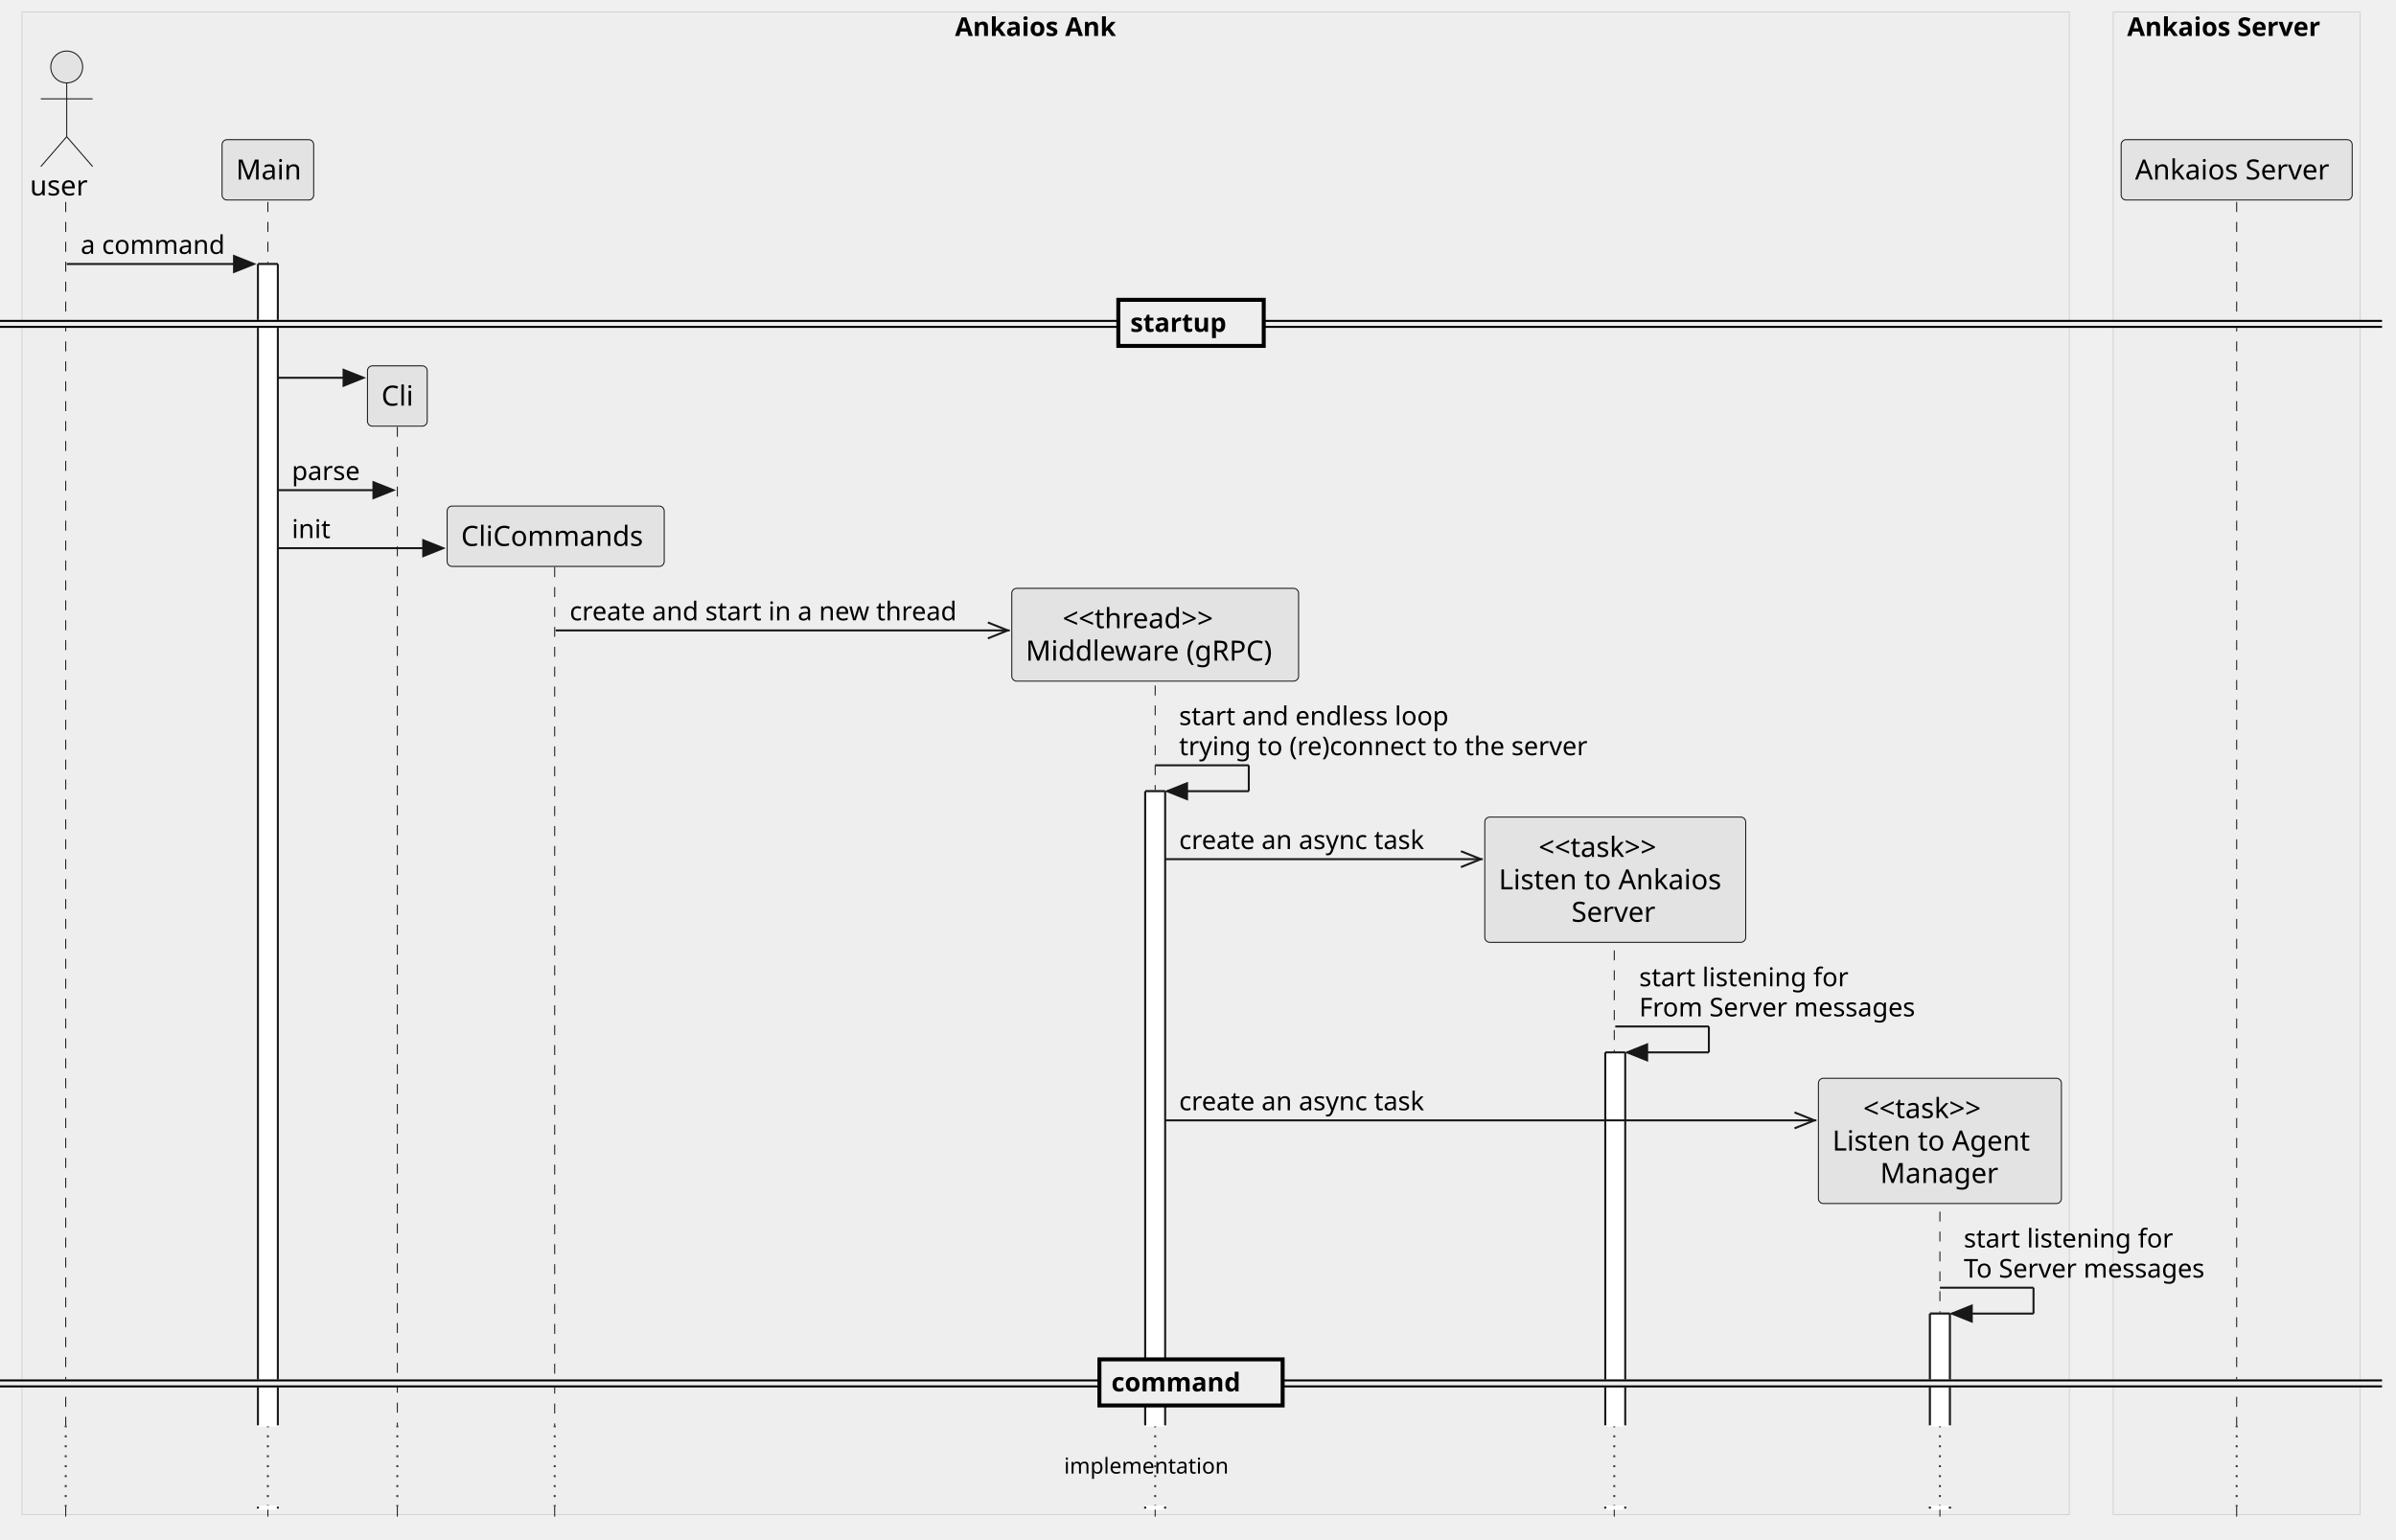
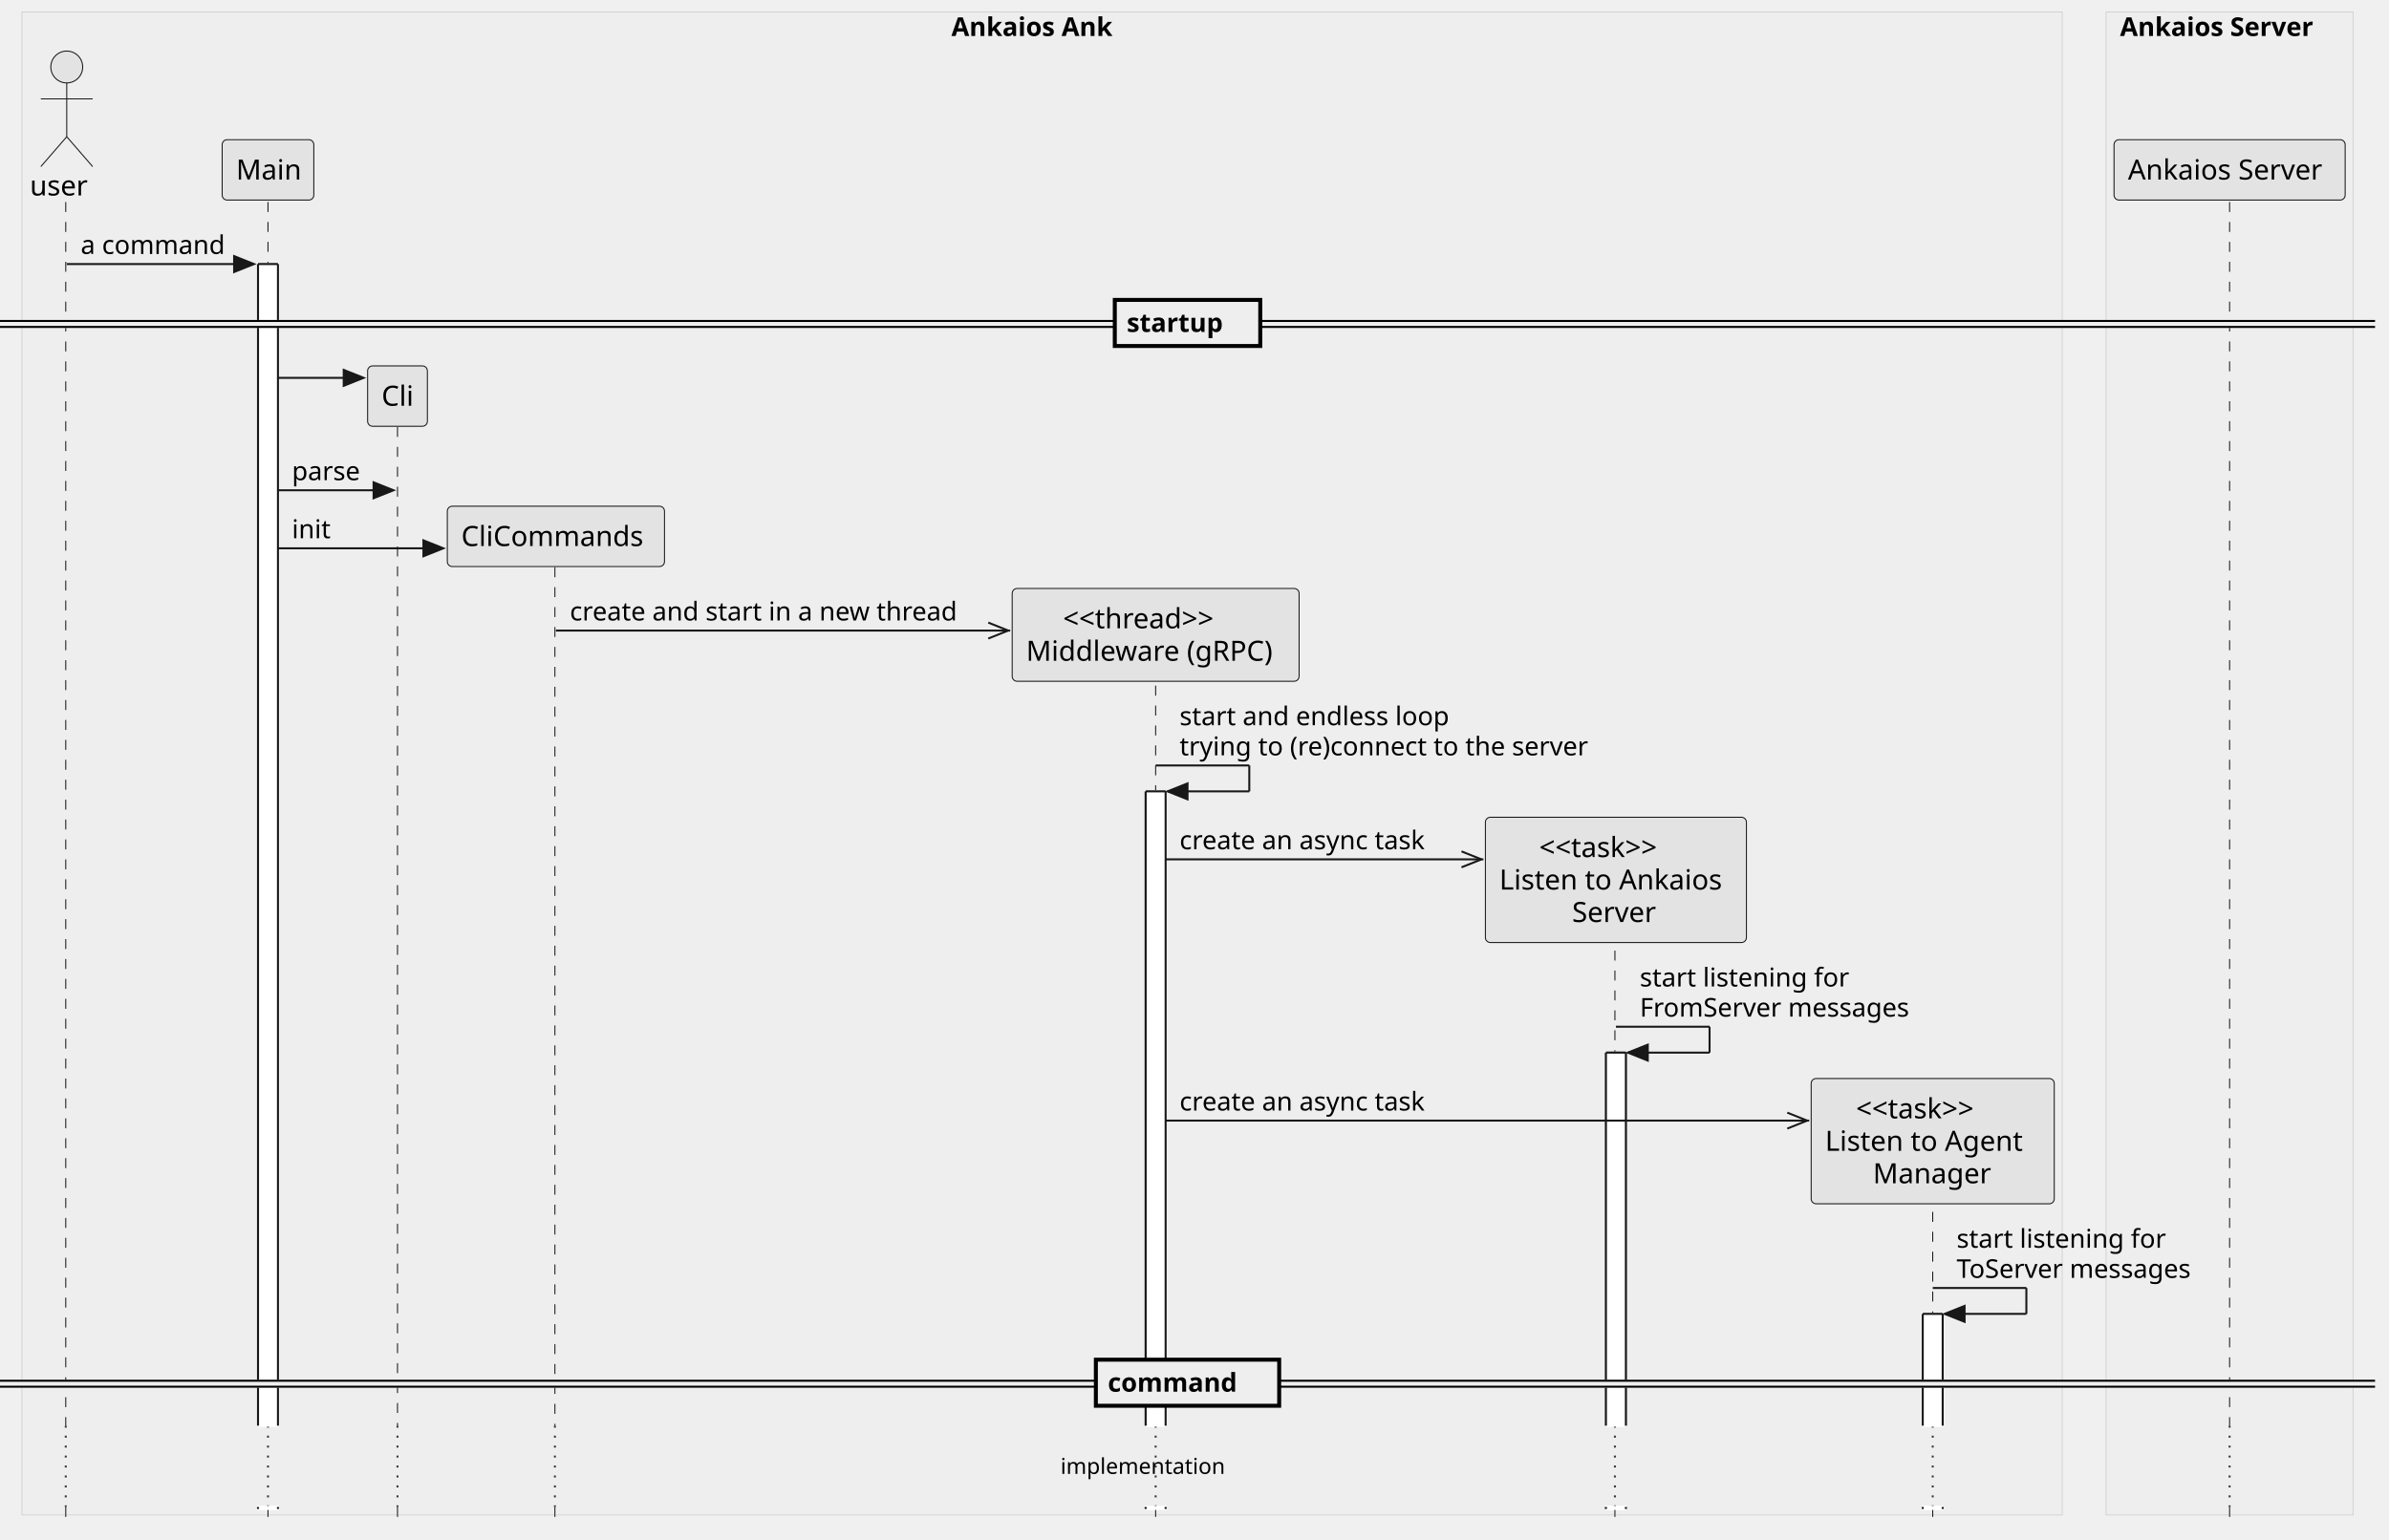
- <svg xmlns="http://www.w3.org/2000/svg" contentStyleType="text/css" height="773px" preserveAspectRatio="none" style="width:1203px;height:773px;background:#FFFFFF;" version="1.1" viewBox="0 0 1203 773" width="1203px" zoomAndPan="magnify">
+ <svg xmlns="http://www.w3.org/2000/svg" contentStyleType="text/css" height="773px" preserveAspectRatio="none" style="width:1199px;height:773px;background:#FFFFFF;" version="1.1" viewBox="0 0 1199 773" width="1199px" zoomAndPan="magnify">
  <defs />
  <g>
-     <rect fill="#EEEEEE" height="754.531" style="stroke:#D3D3D3;stroke-width:0.5;" width="1028" x="11" y="6" />
-     <text fill="#000000" font-family="sans-serif" font-size="13" font-weight="bold" lengthAdjust="spacing" textLength="91" x="479.5" y="18.067">Ankaios Ank</text>
-     <rect fill="#EEEEEE" height="754.531" style="stroke:#D3D3D3;stroke-width:0.5;" width="124" x="1061" y="6" />
-     <text fill="#000000" font-family="sans-serif" font-size="13" font-weight="bold" lengthAdjust="spacing" textLength="110" x="1068" y="18.067">Ankaios Server</text>
+     <rect fill="#EEEEEE" height="754.531" style="stroke:#D3D3D3;stroke-width:0.5;" width="1024" x="11" y="6" />
+     <text fill="#000000" font-family="sans-serif" font-size="13" font-weight="bold" lengthAdjust="spacing" textLength="91" x="477.5" y="18.067">Ankaios Ank</text>
+     <rect fill="#EEEEEE" height="754.531" style="stroke:#D3D3D3;stroke-width:0.5;" width="124" x="1057" y="6" />
+     <text fill="#000000" font-family="sans-serif" font-size="13" font-weight="bold" lengthAdjust="spacing" textLength="110" x="1064" y="18.067">Ankaios Server</text>
    <rect fill="#FFFFFF" height="583.164" style="stroke:#FFFFFF;stroke-width:1.0;" width="10" x="129.5" y="132.562" />
    <line style="stroke:#181818;stroke-width:1.0;" x1="129.5" x2="129.5" y1="132.562" y2="715.727" />
    <line style="stroke:#181818;stroke-width:1.0;" x1="139.5" x2="139.5" y1="132.562" y2="715.727" />
    <line style="stroke:#181818;stroke-width:1.0;" x1="129.5" x2="139.5" y1="132.562" y2="132.562" />
    <rect fill="#FFFFFF" height="1" style="stroke:#FFFFFF;stroke-width:1.0;" width="10" x="129.5" y="756.531" />
    <line style="stroke:#181818;stroke-width:1.0;" x1="129.5" x2="129.5" y1="756.531" y2="757.531" />
    <line style="stroke:#181818;stroke-width:1.0;" x1="139.5" x2="139.5" y1="756.531" y2="757.531" />
    <rect fill="#FFFFFF" height="318.445" style="stroke:#FFFFFF;stroke-width:1.0;" width="10" x="575" y="397.281" />
    <line style="stroke:#181818;stroke-width:1.0;" x1="575" x2="575" y1="397.281" y2="715.727" />
    <line style="stroke:#181818;stroke-width:1.0;" x1="585" x2="585" y1="397.281" y2="715.727" />
    <line style="stroke:#181818;stroke-width:1.0;" x1="575" x2="585" y1="397.281" y2="397.281" />
    <rect fill="#FFFFFF" height="1" style="stroke:#FFFFFF;stroke-width:1.0;" width="10" x="575" y="756.531" />
    <line style="stroke:#181818;stroke-width:1.0;" x1="575" x2="575" y1="756.531" y2="757.531" />
    <line style="stroke:#181818;stroke-width:1.0;" x1="585" x2="585" y1="756.531" y2="757.531" />
    <rect fill="#FFFFFF" height="187.289" style="stroke:#FFFFFF;stroke-width:1.0;" width="10" x="806" y="528.438" />
    <line style="stroke:#181818;stroke-width:1.0;" x1="806" x2="806" y1="528.438" y2="715.727" />
    <line style="stroke:#181818;stroke-width:1.0;" x1="816" x2="816" y1="528.438" y2="715.727" />
    <line style="stroke:#181818;stroke-width:1.0;" x1="806" x2="816" y1="528.438" y2="528.438" />
    <rect fill="#FFFFFF" height="1" style="stroke:#FFFFFF;stroke-width:1.0;" width="10" x="806" y="756.531" />
    <line style="stroke:#181818;stroke-width:1.0;" x1="806" x2="806" y1="756.531" y2="757.531" />
    <line style="stroke:#181818;stroke-width:1.0;" x1="816" x2="816" y1="756.531" y2="757.531" />
-     <rect fill="#FFFFFF" height="56.133" style="stroke:#FFFFFF;stroke-width:1.0;" width="10" x="969" y="659.594" />
-     <line style="stroke:#181818;stroke-width:1.0;" x1="969" x2="969" y1="659.594" y2="715.727" />
-     <line style="stroke:#181818;stroke-width:1.0;" x1="979" x2="979" y1="659.594" y2="715.727" />
-     <line style="stroke:#181818;stroke-width:1.0;" x1="969" x2="979" y1="659.594" y2="659.594" />
-     <rect fill="#FFFFFF" height="1" style="stroke:#FFFFFF;stroke-width:1.0;" width="10" x="969" y="756.531" />
-     <line style="stroke:#181818;stroke-width:1.0;" x1="969" x2="969" y1="756.531" y2="757.531" />
-     <line style="stroke:#181818;stroke-width:1.0;" x1="979" x2="979" y1="756.531" y2="757.531" />
+     <rect fill="#FFFFFF" height="56.133" style="stroke:#FFFFFF;stroke-width:1.0;" width="10" x="965" y="659.594" />
+     <line style="stroke:#181818;stroke-width:1.0;" x1="965" x2="965" y1="659.594" y2="715.727" />
+     <line style="stroke:#181818;stroke-width:1.0;" x1="975" x2="975" y1="659.594" y2="715.727" />
+     <line style="stroke:#181818;stroke-width:1.0;" x1="965" x2="975" y1="659.594" y2="659.594" />
+     <rect fill="#FFFFFF" height="1" style="stroke:#FFFFFF;stroke-width:1.0;" width="10" x="965" y="756.531" />
+     <line style="stroke:#181818;stroke-width:1.0;" x1="965" x2="965" y1="756.531" y2="757.531" />
+     <line style="stroke:#181818;stroke-width:1.0;" x1="975" x2="975" y1="756.531" y2="757.531" />
    <line style="stroke:#181818;stroke-width:0.5;stroke-dasharray:5.0,5.0;" x1="33" x2="33" y1="101.43" y2="715.727" />
    <line style="stroke:#383838;stroke-width:1.0;stroke-dasharray:1.0,4.0;" x1="33" x2="33" y1="715.727" y2="756.531" />
    <line style="stroke:#181818;stroke-width:0.5;stroke-dasharray:5.0,5.0;" x1="33" x2="33" y1="756.531" y2="766.531" />
    <line style="stroke:#181818;stroke-width:0.5;stroke-dasharray:5.0,5.0;" x1="134.5" x2="134.5" y1="101.43" y2="715.727" />
    <line style="stroke:#383838;stroke-width:1.0;stroke-dasharray:1.0,4.0;" x1="134.5" x2="134.5" y1="715.727" y2="756.531" />
    <line style="stroke:#181818;stroke-width:0.5;stroke-dasharray:5.0,5.0;" x1="134.5" x2="134.5" y1="756.531" y2="766.531" />
    <line style="stroke:#181818;stroke-width:0.5;stroke-dasharray:5.0,5.0;" x1="199.5" x2="199.5" y1="214.344" y2="715.727" />
    <line style="stroke:#383838;stroke-width:1.0;stroke-dasharray:1.0,4.0;" x1="199.5" x2="199.5" y1="715.727" y2="756.531" />
    <line style="stroke:#181818;stroke-width:0.5;stroke-dasharray:5.0,5.0;" x1="199.5" x2="199.5" y1="756.531" y2="766.531" />
    <line style="stroke:#181818;stroke-width:0.5;stroke-dasharray:5.0,5.0;" x1="278.5" x2="278.5" y1="284.773" y2="715.727" />
    <line style="stroke:#383838;stroke-width:1.0;stroke-dasharray:1.0,4.0;" x1="278.5" x2="278.5" y1="715.727" y2="756.531" />
    <line style="stroke:#181818;stroke-width:0.5;stroke-dasharray:5.0,5.0;" x1="278.5" x2="278.5" y1="756.531" y2="766.531" />
    <line style="stroke:#181818;stroke-width:0.5;stroke-dasharray:5.0,5.0;" x1="580" x2="580" y1="334.219" y2="715.727" />
    <line style="stroke:#383838;stroke-width:1.0;stroke-dasharray:1.0,4.0;" x1="580" x2="580" y1="715.727" y2="756.531" />
    <line style="stroke:#181818;stroke-width:0.5;stroke-dasharray:5.0,5.0;" x1="580" x2="580" y1="756.531" y2="766.531" />
    <line style="stroke:#181818;stroke-width:0.5;stroke-dasharray:5.0,5.0;" x1="810.5" x2="810.5" y1="457.227" y2="715.727" />
    <line style="stroke:#383838;stroke-width:1.0;stroke-dasharray:1.0,4.0;" x1="810.5" x2="810.5" y1="715.727" y2="756.531" />
    <line style="stroke:#181818;stroke-width:0.5;stroke-dasharray:5.0,5.0;" x1="810.5" x2="810.5" y1="756.531" y2="766.531" />
-     <line style="stroke:#181818;stroke-width:0.5;stroke-dasharray:5.0,5.0;" x1="974" x2="974" y1="588.383" y2="715.727" />
-     <line style="stroke:#383838;stroke-width:1.0;stroke-dasharray:1.0,4.0;" x1="974" x2="974" y1="715.727" y2="756.531" />
-     <line style="stroke:#181818;stroke-width:0.5;stroke-dasharray:5.0,5.0;" x1="974" x2="974" y1="756.531" y2="766.531" />
-     <line style="stroke:#181818;stroke-width:0.5;stroke-dasharray:5.0,5.0;" x1="1123" x2="1123" y1="101.43" y2="715.727" />
-     <line style="stroke:#383838;stroke-width:1.0;stroke-dasharray:1.0,4.0;" x1="1123" x2="1123" y1="715.727" y2="756.531" />
-     <line style="stroke:#181818;stroke-width:0.5;stroke-dasharray:5.0,5.0;" x1="1123" x2="1123" y1="756.531" y2="766.531" />
+     <line style="stroke:#181818;stroke-width:0.5;stroke-dasharray:5.0,5.0;" x1="970" x2="970" y1="588.383" y2="715.727" />
+     <line style="stroke:#383838;stroke-width:1.0;stroke-dasharray:1.0,4.0;" x1="970" x2="970" y1="715.727" y2="756.531" />
+     <line style="stroke:#181818;stroke-width:0.5;stroke-dasharray:5.0,5.0;" x1="970" x2="970" y1="756.531" y2="766.531" />
+     <line style="stroke:#181818;stroke-width:0.5;stroke-dasharray:5.0,5.0;" x1="1119" x2="1119" y1="101.43" y2="715.727" />
+     <line style="stroke:#383838;stroke-width:1.0;stroke-dasharray:1.0,4.0;" x1="1119" x2="1119" y1="715.727" y2="756.531" />
+     <line style="stroke:#181818;stroke-width:0.5;stroke-dasharray:5.0,5.0;" x1="1119" x2="1119" y1="756.531" y2="766.531" />
    <text fill="#000000" font-family="sans-serif" font-size="14" lengthAdjust="spacing" textLength="31" x="15" y="98.128">user</text>
    <ellipse cx="33.5" cy="33.633" fill="#E3E3E3" rx="8" ry="8" style="stroke:#181818;stroke-width:0.5;" />
    <path d="M33.5,41.633 L33.5,68.633 M20.5,49.633 L46.5,49.633 M33.5,68.633 L20.5,83.633 M33.5,68.633 L46.5,83.633 " fill="none" style="stroke:#181818;stroke-width:0.5;" />
    <rect fill="#E3E3E3" height="30.297" rx="2.5" ry="2.5" style="stroke:#181818;stroke-width:0.5;" width="46" x="111.5" y="70.133" />
    <text fill="#000000" font-family="sans-serif" font-size="14" lengthAdjust="spacing" textLength="32" x="118.5" y="90.128">Main</text>
-     <rect fill="#E3E3E3" height="30.297" rx="2.5" ry="2.5" style="stroke:#181818;stroke-width:0.5;" width="116" x="1065" y="70.133" />
-     <text fill="#000000" font-family="sans-serif" font-size="14" lengthAdjust="spacing" textLength="102" x="1072" y="90.128">Ankaios Server</text>
+     <rect fill="#E3E3E3" height="30.297" rx="2.5" ry="2.5" style="stroke:#181818;stroke-width:0.5;" width="116" x="1061" y="70.133" />
+     <text fill="#000000" font-family="sans-serif" font-size="14" lengthAdjust="spacing" textLength="102" x="1068" y="90.128">Ankaios Server</text>
    <rect fill="#FFFFFF" height="583.164" style="stroke:#FFFFFF;stroke-width:1.0;" width="10" x="129.5" y="132.562" />
    <line style="stroke:#181818;stroke-width:1.0;" x1="129.5" x2="129.5" y1="132.562" y2="715.727" />
    <line style="stroke:#181818;stroke-width:1.0;" x1="139.5" x2="139.5" y1="132.562" y2="715.727" />
    <line style="stroke:#181818;stroke-width:1.0;" x1="129.5" x2="139.5" y1="132.562" y2="132.562" />
    <rect fill="#FFFFFF" height="1" style="stroke:#FFFFFF;stroke-width:1.0;" width="10" x="129.5" y="756.531" />
    <line style="stroke:#181818;stroke-width:1.0;" x1="129.5" x2="129.5" y1="756.531" y2="757.531" />
    <line style="stroke:#181818;stroke-width:1.0;" x1="139.5" x2="139.5" y1="756.531" y2="757.531" />
    <rect fill="#FFFFFF" height="318.445" style="stroke:#FFFFFF;stroke-width:1.0;" width="10" x="575" y="397.281" />
    <line style="stroke:#181818;stroke-width:1.0;" x1="575" x2="575" y1="397.281" y2="715.727" />
    <line style="stroke:#181818;stroke-width:1.0;" x1="585" x2="585" y1="397.281" y2="715.727" />
    <line style="stroke:#181818;stroke-width:1.0;" x1="575" x2="585" y1="397.281" y2="397.281" />
    <rect fill="#FFFFFF" height="1" style="stroke:#FFFFFF;stroke-width:1.0;" width="10" x="575" y="756.531" />
    <line style="stroke:#181818;stroke-width:1.0;" x1="575" x2="575" y1="756.531" y2="757.531" />
    <line style="stroke:#181818;stroke-width:1.0;" x1="585" x2="585" y1="756.531" y2="757.531" />
    <rect fill="#FFFFFF" height="187.289" style="stroke:#FFFFFF;stroke-width:1.0;" width="10" x="806" y="528.438" />
    <line style="stroke:#181818;stroke-width:1.0;" x1="806" x2="806" y1="528.438" y2="715.727" />
    <line style="stroke:#181818;stroke-width:1.0;" x1="816" x2="816" y1="528.438" y2="715.727" />
    <line style="stroke:#181818;stroke-width:1.0;" x1="806" x2="816" y1="528.438" y2="528.438" />
    <rect fill="#FFFFFF" height="1" style="stroke:#FFFFFF;stroke-width:1.0;" width="10" x="806" y="756.531" />
    <line style="stroke:#181818;stroke-width:1.0;" x1="806" x2="806" y1="756.531" y2="757.531" />
    <line style="stroke:#181818;stroke-width:1.0;" x1="816" x2="816" y1="756.531" y2="757.531" />
-     <rect fill="#FFFFFF" height="56.133" style="stroke:#FFFFFF;stroke-width:1.0;" width="10" x="969" y="659.594" />
-     <line style="stroke:#181818;stroke-width:1.0;" x1="969" x2="969" y1="659.594" y2="715.727" />
-     <line style="stroke:#181818;stroke-width:1.0;" x1="979" x2="979" y1="659.594" y2="715.727" />
-     <line style="stroke:#181818;stroke-width:1.0;" x1="969" x2="979" y1="659.594" y2="659.594" />
-     <rect fill="#FFFFFF" height="1" style="stroke:#FFFFFF;stroke-width:1.0;" width="10" x="969" y="756.531" />
-     <line style="stroke:#181818;stroke-width:1.0;" x1="969" x2="969" y1="756.531" y2="757.531" />
-     <line style="stroke:#181818;stroke-width:1.0;" x1="979" x2="979" y1="756.531" y2="757.531" />
+     <rect fill="#FFFFFF" height="56.133" style="stroke:#FFFFFF;stroke-width:1.0;" width="10" x="965" y="659.594" />
+     <line style="stroke:#181818;stroke-width:1.0;" x1="965" x2="965" y1="659.594" y2="715.727" />
+     <line style="stroke:#181818;stroke-width:1.0;" x1="975" x2="975" y1="659.594" y2="715.727" />
+     <line style="stroke:#181818;stroke-width:1.0;" x1="965" x2="975" y1="659.594" y2="659.594" />
+     <rect fill="#FFFFFF" height="1" style="stroke:#FFFFFF;stroke-width:1.0;" width="10" x="965" y="756.531" />
+     <line style="stroke:#181818;stroke-width:1.0;" x1="965" x2="965" y1="756.531" y2="757.531" />
+     <line style="stroke:#181818;stroke-width:1.0;" x1="975" x2="975" y1="756.531" y2="757.531" />
    <polygon fill="#181818" points="117.5,128.562,127.5,132.562,117.5,136.562" style="stroke:#181818;stroke-width:1.0;" />
    <line style="stroke:#181818;stroke-width:1.0;" x1="33.5" x2="123.5" y1="132.562" y2="132.562" />
    <text fill="#000000" font-family="sans-serif" font-size="13" lengthAdjust="spacing" textLength="77" x="40.5" y="127.497">a command</text>
-     <rect fill="#EEEEEE" height="3" style="stroke:#EEEEEE;stroke-width:1.0;" width="1196" x="0" y="161.129" />
-     <line style="stroke:#000000;stroke-width:1.0;" x1="0" x2="1196" y1="161.129" y2="161.129" />
-     <line style="stroke:#000000;stroke-width:1.0;" x1="0" x2="1196" y1="164.129" y2="164.129" />
-     <rect fill="#EEEEEE" height="23.133" style="stroke:#000000;stroke-width:2.0;" width="73" x="561.5" y="150.562" />
-     <text fill="#000000" font-family="sans-serif" font-size="13" font-weight="bold" lengthAdjust="spacing" textLength="54" x="567.5" y="166.629">startup</text>
+     <rect fill="#EEEEEE" height="3" style="stroke:#EEEEEE;stroke-width:1.0;" width="1192" x="0" y="161.129" />
+     <line style="stroke:#000000;stroke-width:1.0;" x1="0" x2="1192" y1="161.129" y2="161.129" />
+     <line style="stroke:#000000;stroke-width:1.0;" x1="0" x2="1192" y1="164.129" y2="164.129" />
+     <rect fill="#EEEEEE" height="23.133" style="stroke:#000000;stroke-width:2.0;" width="73" x="559.5" y="150.562" />
+     <text fill="#000000" font-family="sans-serif" font-size="13" font-weight="bold" lengthAdjust="spacing" textLength="54" x="565.5" y="166.629">startup</text>
    <polygon fill="#181818" points="172.5,185.695,182.5,189.695,172.5,193.695" style="stroke:#181818;stroke-width:1.0;" />
    <line style="stroke:#181818;stroke-width:1.0;" x1="139.5" x2="178.5" y1="189.695" y2="189.695" />
    <rect fill="#E3E3E3" height="30.297" rx="2.5" ry="2.5" style="stroke:#181818;stroke-width:0.5;" width="30" x="184.5" y="183.695" />
    <text fill="#000000" font-family="sans-serif" font-size="14" lengthAdjust="spacing" textLength="16" x="191.5" y="203.69">Cli</text>
    <polygon fill="#181818" points="187.5,242.125,197.5,246.125,187.5,250.125" style="stroke:#181818;stroke-width:1.0;" />
    <line style="stroke:#181818;stroke-width:1.0;" x1="139.5" x2="193.5" y1="246.125" y2="246.125" />
    <text fill="#000000" font-family="sans-serif" font-size="13" lengthAdjust="spacing" textLength="36" x="146.5" y="241.059">parse</text>
    <polygon fill="#181818" points="212.5,271.258,222.5,275.258,212.5,279.258" style="stroke:#181818;stroke-width:1.0;" />
    <line style="stroke:#181818;stroke-width:1.0;" x1="139.5" x2="218.5" y1="275.258" y2="275.258" />
    <text fill="#000000" font-family="sans-serif" font-size="13" lengthAdjust="spacing" textLength="19" x="146.5" y="270.192">init</text>
    <rect fill="#E3E3E3" height="30.297" rx="2.5" ry="2.5" style="stroke:#181818;stroke-width:0.5;" width="109" x="224.5" y="254.125" />
    <text fill="#000000" font-family="sans-serif" font-size="14" lengthAdjust="spacing" textLength="95" x="231.5" y="274.12">CliCommands</text>
    <line style="stroke:#181818;stroke-width:1.0;" x1="506" x2="496" y1="316.555" y2="312.555" />
    <line style="stroke:#181818;stroke-width:1.0;" x1="506" x2="496" y1="316.555" y2="320.555" />
    <line style="stroke:#181818;stroke-width:1.0;" x1="279" x2="507" y1="316.555" y2="316.555" />
    <text fill="#000000" font-family="sans-serif" font-size="13" lengthAdjust="spacing" textLength="205" x="286" y="311.489">create and start in a new thread</text>
    <rect fill="#E3E3E3" height="46.594" rx="2.5" ry="2.5" style="stroke:#181818;stroke-width:0.5;" width="144" x="508" y="295.422" />
    <text fill="#000000" font-family="sans-serif" font-size="14" lengthAdjust="spacing" textLength="93" x="533.5" y="315.417">&lt;&lt;thread&gt;&gt;</text>
    <text fill="#000000" font-family="sans-serif" font-size="14" lengthAdjust="spacing" textLength="130" x="515" y="331.714">Middleware (gRPC)</text>
    <line style="stroke:#181818;stroke-width:1.0;" x1="580" x2="627" y1="384.281" y2="384.281" />
    <line style="stroke:#181818;stroke-width:1.0;" x1="627" x2="627" y1="384.281" y2="397.281" />
    <line style="stroke:#181818;stroke-width:1.0;" x1="586" x2="627" y1="397.281" y2="397.281" />
    <polygon fill="#181818" points="596,393.281,586,397.281,596,401.281" style="stroke:#181818;stroke-width:1.0;" />
    <text fill="#000000" font-family="sans-serif" font-size="13" lengthAdjust="spacing" textLength="142" x="592" y="364.082">start and endless loop</text>
    <text fill="#000000" font-family="sans-serif" font-size="13" lengthAdjust="spacing" textLength="217" x="592" y="379.215">trying to (re)connect to the server</text>
    <line style="stroke:#181818;stroke-width:1.0;" x1="743.5" x2="733.5" y1="431.414" y2="427.414" />
    <line style="stroke:#181818;stroke-width:1.0;" x1="743.5" x2="733.5" y1="431.414" y2="435.414" />
    <line style="stroke:#181818;stroke-width:1.0;" x1="585" x2="744.5" y1="431.414" y2="431.414" />
    <text fill="#000000" font-family="sans-serif" font-size="13" lengthAdjust="spacing" textLength="133" x="592" y="426.348">create an async task</text>
    <rect fill="#E3E3E3" height="62.891" rx="2.5" ry="2.5" style="stroke:#181818;stroke-width:0.5;" width="131" x="745.5" y="410.281" />
    <text fill="#000000" font-family="sans-serif" font-size="14" lengthAdjust="spacing" textLength="77" x="772.5" y="430.276">&lt;&lt;task&gt;&gt;</text>
    <text fill="#000000" font-family="sans-serif" font-size="14" lengthAdjust="spacing" textLength="117" x="752.5" y="446.573">Listen to Ankaios</text>
    <text fill="#000000" font-family="sans-serif" font-size="14" lengthAdjust="spacing" textLength="44" x="789" y="462.87">Server</text>
    <line style="stroke:#181818;stroke-width:1.0;" x1="811" x2="858" y1="515.438" y2="515.438" />
    <line style="stroke:#181818;stroke-width:1.0;" x1="858" x2="858" y1="515.438" y2="528.438" />
    <line style="stroke:#181818;stroke-width:1.0;" x1="817" x2="858" y1="528.438" y2="528.438" />
    <polygon fill="#181818" points="827,524.438,817,528.438,827,532.438" style="stroke:#181818;stroke-width:1.0;" />
    <text fill="#000000" font-family="sans-serif" font-size="13" lengthAdjust="spacing" textLength="108" x="823" y="495.239">start listening for</text>
-     <text fill="#000000" font-family="sans-serif" font-size="13" lengthAdjust="spacing" textLength="149" x="823" y="510.372">From Server messages</text>
-     <line style="stroke:#181818;stroke-width:1.0;" x1="911" x2="901" y1="562.57" y2="558.57" />
-     <line style="stroke:#181818;stroke-width:1.0;" x1="911" x2="901" y1="562.57" y2="566.57" />
-     <line style="stroke:#181818;stroke-width:1.0;" x1="585" x2="912" y1="562.57" y2="562.57" />
+     <text fill="#000000" font-family="sans-serif" font-size="13" lengthAdjust="spacing" textLength="145" x="823" y="510.372">FromServer messages</text>
+     <line style="stroke:#181818;stroke-width:1.0;" x1="907" x2="897" y1="562.57" y2="558.57" />
+     <line style="stroke:#181818;stroke-width:1.0;" x1="907" x2="897" y1="562.57" y2="566.57" />
+     <line style="stroke:#181818;stroke-width:1.0;" x1="585" x2="908" y1="562.57" y2="562.57" />
    <text fill="#000000" font-family="sans-serif" font-size="13" lengthAdjust="spacing" textLength="133" x="592" y="557.504">create an async task</text>
-     <rect fill="#E3E3E3" height="62.891" rx="2.5" ry="2.5" style="stroke:#181818;stroke-width:0.5;" width="122" x="913" y="541.438" />
-     <text fill="#000000" font-family="sans-serif" font-size="14" lengthAdjust="spacing" textLength="77" x="935.5" y="561.433">&lt;&lt;task&gt;&gt;</text>
-     <text fill="#000000" font-family="sans-serif" font-size="14" lengthAdjust="spacing" textLength="104" x="920" y="577.73">Listen to Agent</text>
-     <text fill="#000000" font-family="sans-serif" font-size="14" lengthAdjust="spacing" textLength="60" x="944" y="594.026">Manager</text>
-     <line style="stroke:#181818;stroke-width:1.0;" x1="974" x2="1021" y1="646.594" y2="646.594" />
-     <line style="stroke:#181818;stroke-width:1.0;" x1="1021" x2="1021" y1="646.594" y2="659.594" />
-     <line style="stroke:#181818;stroke-width:1.0;" x1="980" x2="1021" y1="659.594" y2="659.594" />
-     <polygon fill="#181818" points="990,655.594,980,659.594,990,663.594" style="stroke:#181818;stroke-width:1.0;" />
-     <text fill="#000000" font-family="sans-serif" font-size="13" lengthAdjust="spacing" textLength="108" x="986" y="626.395">start listening for</text>
-     <text fill="#000000" font-family="sans-serif" font-size="13" lengthAdjust="spacing" textLength="131" x="986" y="641.528">To Server messages</text>
-     <rect fill="#EEEEEE" height="3" style="stroke:#EEEEEE;stroke-width:1.0;" width="1196" x="0" y="693.16" />
-     <line style="stroke:#000000;stroke-width:1.0;" x1="0" x2="1196" y1="693.16" y2="693.16" />
-     <line style="stroke:#000000;stroke-width:1.0;" x1="0" x2="1196" y1="696.16" y2="696.16" />
-     <rect fill="#EEEEEE" height="23.133" style="stroke:#000000;stroke-width:2.0;" width="92" x="552" y="682.594" />
-     <text fill="#000000" font-family="sans-serif" font-size="13" font-weight="bold" lengthAdjust="spacing" textLength="73" x="558" y="698.661">command</text>
-     <text fill="#000000" font-family="sans-serif" font-size="11" lengthAdjust="spacing" textLength="88" x="534.25" y="739.937">implementation</text>
+     <rect fill="#E3E3E3" height="62.891" rx="2.5" ry="2.5" style="stroke:#181818;stroke-width:0.5;" width="122" x="909" y="541.438" />
+     <text fill="#000000" font-family="sans-serif" font-size="14" lengthAdjust="spacing" textLength="77" x="931.5" y="561.433">&lt;&lt;task&gt;&gt;</text>
+     <text fill="#000000" font-family="sans-serif" font-size="14" lengthAdjust="spacing" textLength="104" x="916" y="577.73">Listen to Agent</text>
+     <text fill="#000000" font-family="sans-serif" font-size="14" lengthAdjust="spacing" textLength="60" x="940" y="594.026">Manager</text>
+     <line style="stroke:#181818;stroke-width:1.0;" x1="970" x2="1017" y1="646.594" y2="646.594" />
+     <line style="stroke:#181818;stroke-width:1.0;" x1="1017" x2="1017" y1="646.594" y2="659.594" />
+     <line style="stroke:#181818;stroke-width:1.0;" x1="976" x2="1017" y1="659.594" y2="659.594" />
+     <polygon fill="#181818" points="986,655.594,976,659.594,986,663.594" style="stroke:#181818;stroke-width:1.0;" />
+     <text fill="#000000" font-family="sans-serif" font-size="13" lengthAdjust="spacing" textLength="108" x="982" y="626.395">start listening for</text>
+     <text fill="#000000" font-family="sans-serif" font-size="13" lengthAdjust="spacing" textLength="127" x="982" y="641.528">ToServer messages</text>
+     <rect fill="#EEEEEE" height="3" style="stroke:#EEEEEE;stroke-width:1.0;" width="1192" x="0" y="693.16" />
+     <line style="stroke:#000000;stroke-width:1.0;" x1="0" x2="1192" y1="693.16" y2="693.16" />
+     <line style="stroke:#000000;stroke-width:1.0;" x1="0" x2="1192" y1="696.16" y2="696.16" />
+     <rect fill="#EEEEEE" height="23.133" style="stroke:#000000;stroke-width:2.0;" width="92" x="550" y="682.594" />
+     <text fill="#000000" font-family="sans-serif" font-size="13" font-weight="bold" lengthAdjust="spacing" textLength="73" x="556" y="698.661">command</text>
+     <text fill="#000000" font-family="sans-serif" font-size="11" lengthAdjust="spacing" textLength="88" x="532.25" y="739.937">implementation</text>
  </g>
</svg>
